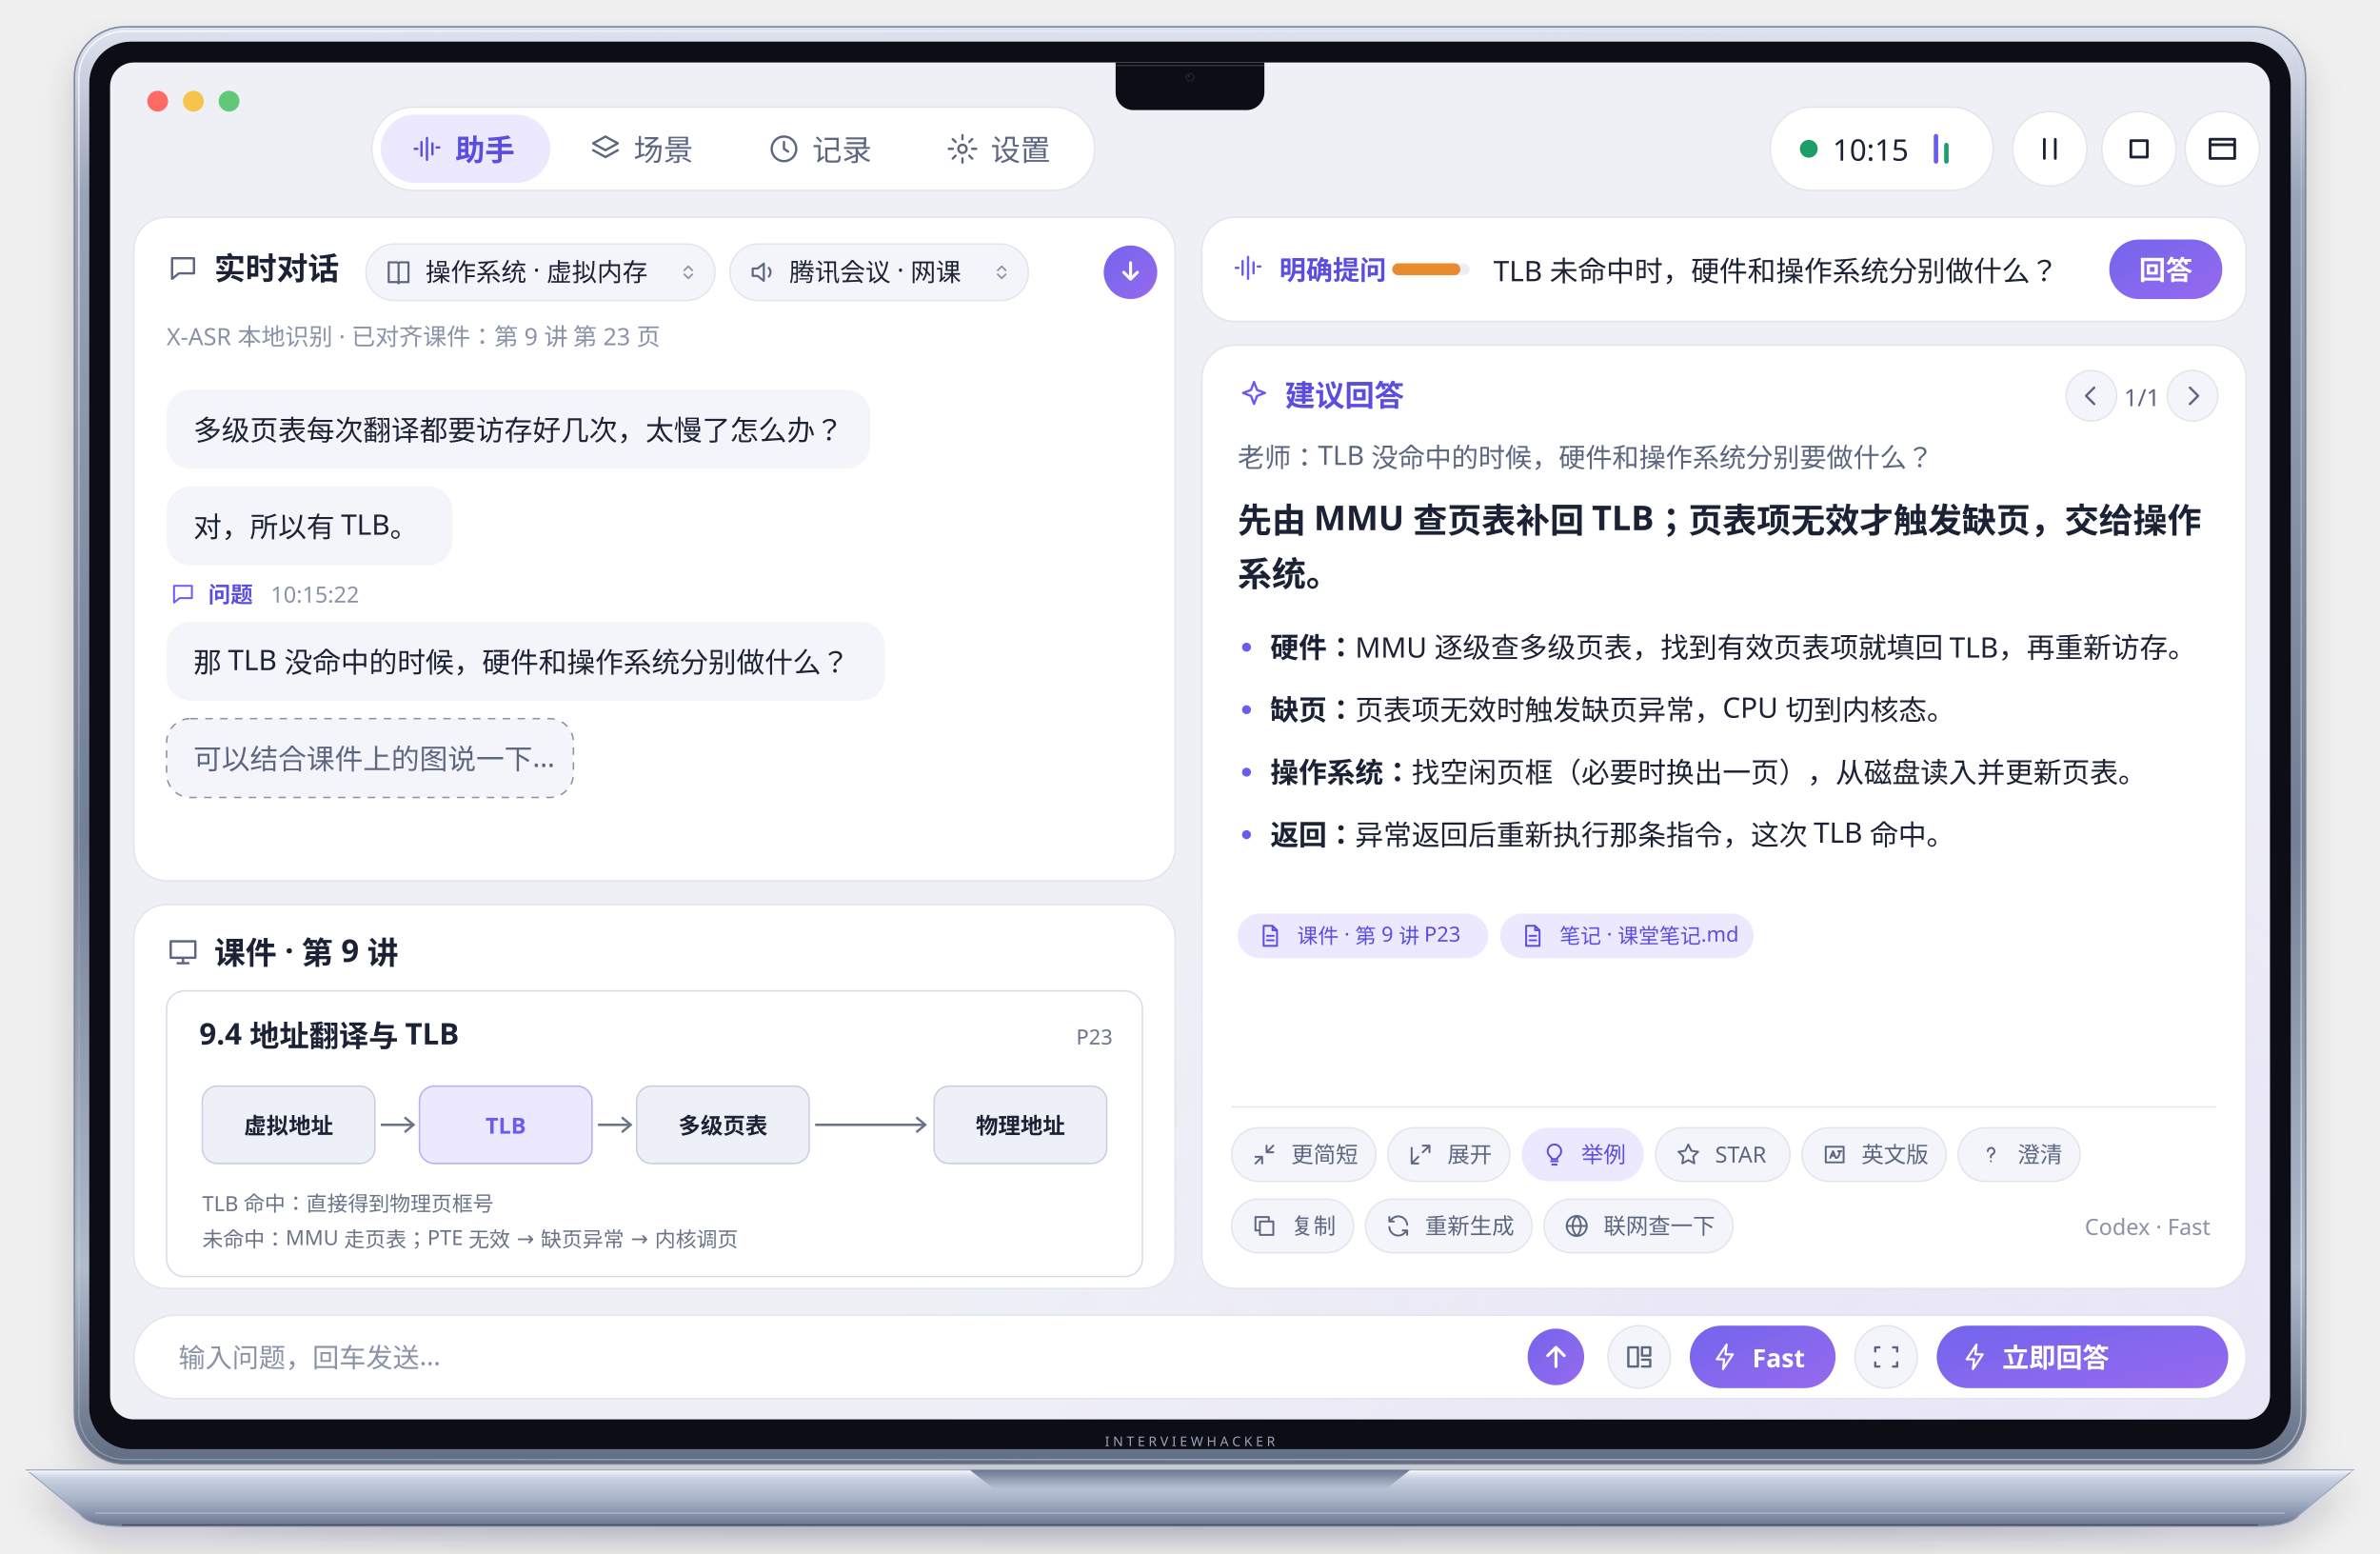
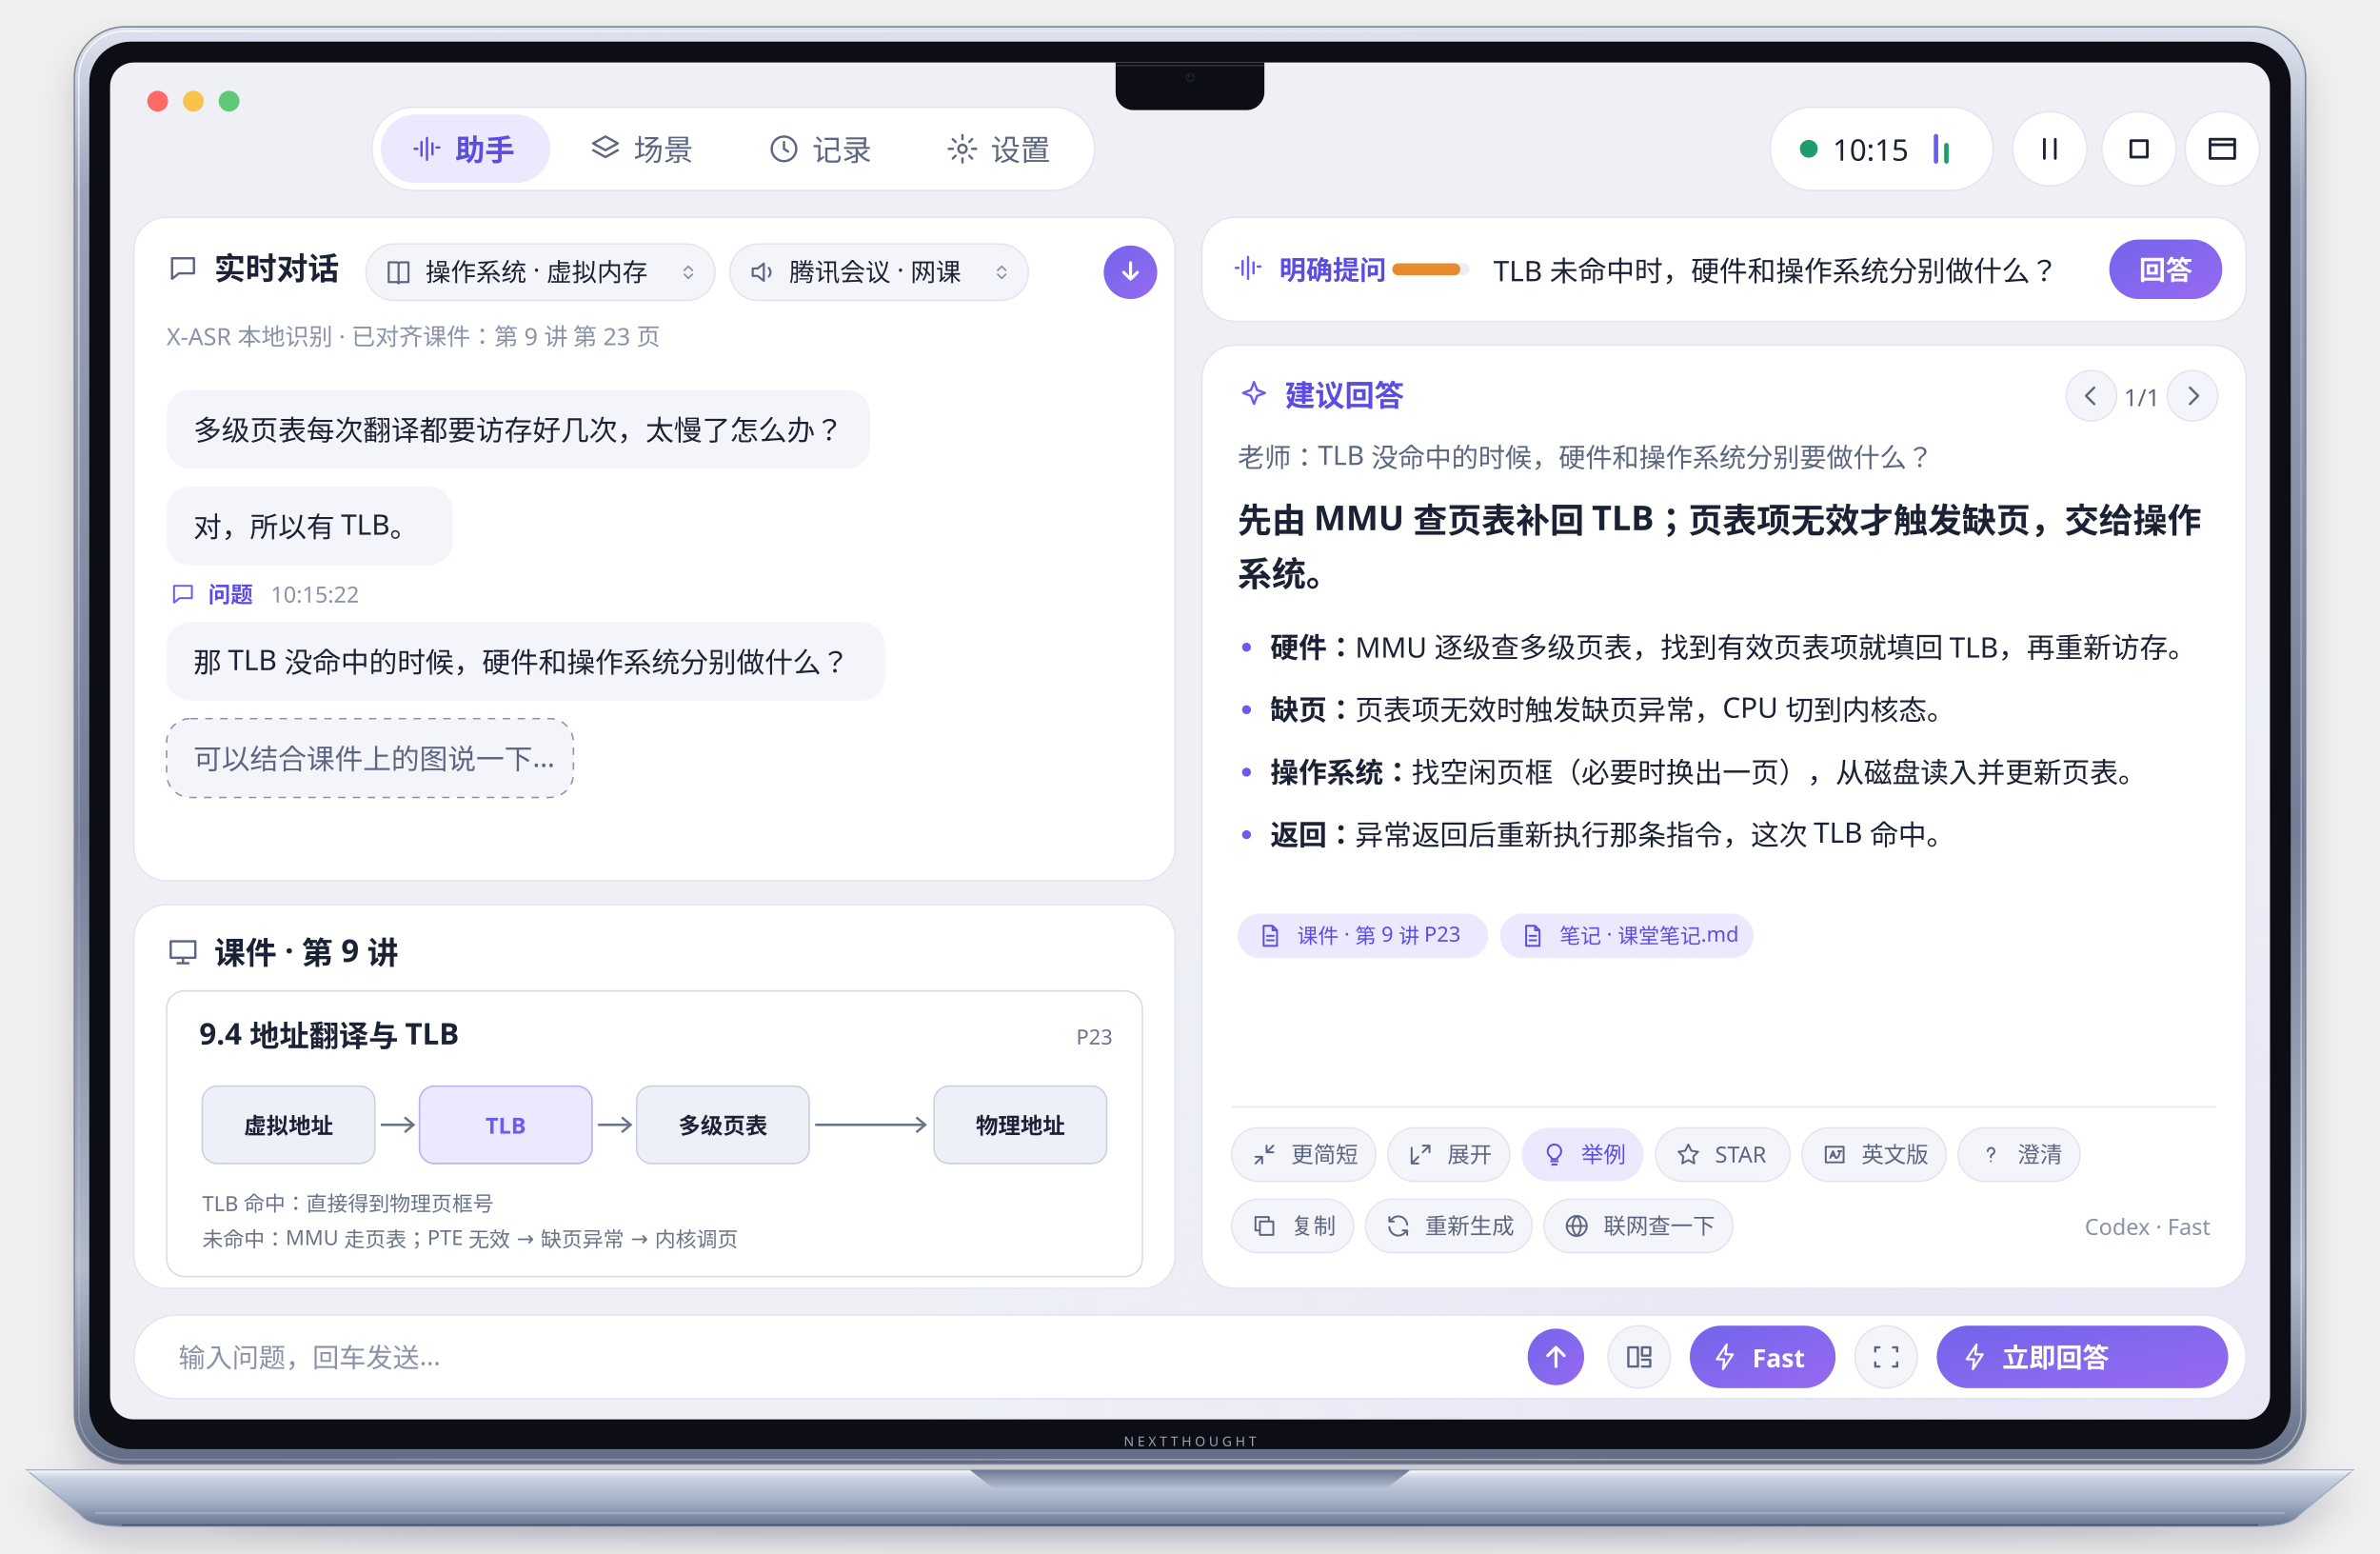
<svg xmlns="http://www.w3.org/2000/svg" width="1600" height="1044" viewBox="0 0 1600 1044" fill="none">
  <defs>
    <linearGradient id="accent" x1="0" y1="0" x2="1" y2="1">
      <stop stop-color="#7265ed" />
      <stop offset="1" stop-color="#9769ee" />
    </linearGradient>
    <linearGradient id="canvas" x1="0" y1="0" x2="1" y2="1">
      <stop stop-color="#eef0f6" />
      <stop offset=".7" stop-color="#eef0f6" />
      <stop offset="1" stop-color="#e9e6f6" />
    </linearGradient>
    <radialGradient id="corner-glow">
      <stop stop-color="#e9e6f6" stop-opacity=".85" />
      <stop offset="1" stop-color="#e9e6f6" stop-opacity="0" />
    </radialGradient>
    <linearGradient id="room" x1="0" y1="0" x2="1" y2="1">
      <stop stop-color="#3a4258" />
      <stop offset="1" stop-color="#1f2434" />
    </linearGradient>
    <linearGradient id="metal" x1="0" y1="0" x2="0" y2="1">
      <stop stop-color="#e1e6f1" />
      <stop offset=".12" stop-color="#9aa4b8" />
      <stop offset=".56" stop-color="#737f96" />
      <stop offset=".86" stop-color="#b2bbcc" />
      <stop offset="1" stop-color="#5d6980" />
    </linearGradient>
    <linearGradient id="rim-light" x1="0" y1="0" x2=".7" y2="1">
      <stop stop-color="#fff" stop-opacity=".8" />
      <stop offset=".42" stop-color="#e0e8fb" stop-opacity=".14" />
      <stop offset="1" stop-color="#fff" stop-opacity=".4" />
    </linearGradient>
    <linearGradient id="base" x1="0" y1="0" x2="0" y2="1">
      <stop stop-color="#f0f3fa" />
      <stop offset=".16" stop-color="#c7d0df" />
      <stop offset=".55" stop-color="#a4b0c5" />
      <stop offset="1" stop-color="#67758f" />
    </linearGradient>
    <linearGradient id="notch" x1="0" y1="0" x2="0" y2="1">
      <stop stop-color="#6c7991" />
      <stop offset="1" stop-color="#b8c3d5" />
    </linearGradient>
    <clipPath id="display">
      <rect x="74" y="42" width="1452" height="912" rx="16" />
    </clipPath>
    <filter id="device-shadow" x="-8%" y="-6%" width="116%" height="126%">
      <feDropShadow dx="0" dy="12" stdDeviation="12" flood-color="#0d1426" flood-opacity=".17" />
    </filter>
    <filter id="contact-shadow" x="-10%" y="-100%" width="120%" height="300%">
      <feGaussianBlur stdDeviation="6" />
    </filter>
    <filter id="card-shadow" x="-20%" y="-20%" width="140%" height="160%">
      <feDropShadow dx="0" dy="18" stdDeviation="20" flood-color="#05070d" flood-opacity=".45" />
    </filter>
    <filter id="phone-shadow" x="-20%" y="-10%" width="140%" height="130%">
      <feDropShadow dx="0" dy="12" stdDeviation="10" flood-color="#0d1426" flood-opacity=".18" />
    </filter>
  </defs>
  <g font-family="'HarmonyOS Sans SC','PingFang SC','Microsoft YaHei',sans-serif" text-rendering="geometricPrecision">
    <ellipse cx="800" cy="1026" rx="660" ry="6" fill="#101626" opacity=".16" filter="url(#contact-shadow)" />
    <g filter="url(#device-shadow)">
      <rect x="50" y="18" width="1500" height="966" rx="34" fill="url(#metal)" stroke="#7b8498" />
      <rect x="53" y="21" width="1494" height="960" rx="31" fill="none" stroke="url(#rim-light)" />
      <rect x="60" y="28" width="1480" height="946" rx="28" fill="#0c0f16" stroke="none" />
      <g clip-path="url(#display)">
        <rect x="74" y="42" width="1452" height="912" rx="16" fill="url(#canvas)" stroke="none" />
        <ellipse cx="1300" cy="900" rx="700" ry="420" fill="url(#corner-glow)" />
        <circle cx="106" cy="68" r="7" fill="#ff6a65" />
        <circle cx="130" cy="68" r="7" fill="#f8c34b" />
        <circle cx="154" cy="68" r="7" fill="#62c878" />
        <rect x="250" y="72" width="486" height="56" rx="28" fill="#ffffff" stroke="#e1e5ee" />
        <rect x="256" y="77" width="114" height="46" rx="23" fill="#ece9ff" stroke="none" />
        <g transform="translate(276 89) scale(0.92)" fill="none" stroke="#5a4de0" stroke-width="1.7" stroke-linecap="round" stroke-linejoin="round">
          <path d="M3 12h2m3-5v10m4-13v16m4-12v8m3-5h2" />
        </g>
        <text x="306" y="108" font-size="20" font-weight="600" fill="#5a4de0">助手</text>
        <g transform="translate(396 89) scale(0.92)" fill="none" stroke="#5d6680" stroke-width="1.7" stroke-linecap="round" stroke-linejoin="round">
          <path d="m12 3 9 5-9 5-9-5zM3 13l9 5 9-5" />
        </g>
        <text x="426" y="108" font-size="20" font-weight="500" fill="#5d6680">场景</text>
        <g transform="translate(516 89) scale(0.92)" fill="none" stroke="#5d6680" stroke-width="1.7" stroke-linecap="round" stroke-linejoin="round">
          <path d="M12 7v5l3 2M21 12a9 9 0 1 1-18 0 9 9 0 0 1 18 0" />
        </g>
        <text x="546" y="108" font-size="20" font-weight="500" fill="#5d6680">记录</text>
        <g transform="translate(636 89) scale(0.92)" fill="none" stroke="#5d6680" stroke-width="1.7" stroke-linecap="round" stroke-linejoin="round">
          <path d="M12 9a3 3 0 1 0 0 6 3 3 0 0 0 0-6M12 2v3m0 14v3M2 12h3m14 0h3M4.9 4.9l2.1 2.1m10 10 2.1 2.1M4.9 19.1 7 17M17 7l2.1-2.1" />
        </g>
        <text x="666" y="108" font-size="20" font-weight="500" fill="#5d6680">设置</text>
        <rect x="1190" y="72" width="150" height="56" rx="28" fill="#ffffff" stroke="#e1e5ee" />
        <circle cx="1216" cy="100" r="6" fill="#1f9d6a" />
        <text x="1232" y="108" font-size="20" font-weight="500" fill="#1f2335">10:15</text>
        <rect x="1300" y="90" width="3" height="20" rx="1.5" fill="#6a5cf0" stroke="none" />
        <rect x="1307" y="96" width="3" height="14" rx="1.5" fill="#1f9d6a" stroke="none" />
        <circle cx="1378" cy="100" r="25" fill="#ffffff" stroke="#e1e5ee" />
        <g transform="translate(1367 89) scale(0.92)" fill="none" stroke="#1f2335" stroke-width="2" stroke-linecap="round" stroke-linejoin="round">
          <path d="M8 5v14M16 5v14" />
        </g>
        <circle cx="1438" cy="100" r="25" fill="#ffffff" stroke="#e1e5ee" />
        <g transform="translate(1427 89) scale(0.92)" fill="none" stroke="#1f2335" stroke-width="2" stroke-linecap="round" stroke-linejoin="round">
          <path d="M6 6h12v12H6z" />
        </g>
        <circle cx="1494" cy="100" r="25" fill="#ffffff" stroke="#e1e5ee" />
        <g transform="translate(1483 89) scale(0.92)" fill="none" stroke="#1f2335" stroke-width="2" stroke-linecap="round" stroke-linejoin="round">
          <path d="M3 5h18v14H3zM3 9h18" />
        </g>
        <rect x="90" y="146" width="700" height="446" rx="22" fill="#ffffff" stroke="#e1e5ee" />
        <g transform="translate(112 169) scale(0.92)" fill="none" stroke="#5d6680" stroke-width="1.7" stroke-linecap="round" stroke-linejoin="round">
          <path d="M4 5h16v11H9l-5 4z" />
        </g>
        <text x="144" y="188" font-size="21" font-weight="600" fill="#1f2335">实时对话</text>
        <rect x="246" y="164" width="234.7" height="38" rx="19" fill="#f4f5fa" stroke="#e1e5ee" />
        <g transform="translate(258 173) scale(0.83)" fill="none" stroke="#5d6680" stroke-width="1.7" stroke-linecap="round" stroke-linejoin="round">
          <path d="M4 4h7l1 1 1-1h7v16h-7l-1 1-1-1H4zM12 5v16" />
        </g>
        <text x="286" y="189" font-size="17" font-weight="500" fill="#1f2335">操作系统 · 虚拟内存</text>
        <g transform="translate(454.7 175) scale(0.67)" fill="none" stroke="#8a92a8" stroke-width="1.7" stroke-linecap="round" stroke-linejoin="round">
          <path d="m8 10 4-4 4 4M8 14l4 4 4-4" />
        </g>
        <rect x="490.7" y="164" width="200.7" height="38" rx="19" fill="#f4f5fa" stroke="#e1e5ee" />
        <g transform="translate(502.7 173) scale(0.83)" fill="none" stroke="#5d6680" stroke-width="1.7" stroke-linecap="round" stroke-linejoin="round">
          <path d="M4 9h4l5-4v14l-5-4H4zM17 8.5a5 5 0 0 1 0 7" />
        </g>
        <text x="530.7" y="189" font-size="17" font-weight="500" fill="#1f2335">腾讯会议 · 网课</text>
        <g transform="translate(665.4 175) scale(0.67)" fill="none" stroke="#8a92a8" stroke-width="1.7" stroke-linecap="round" stroke-linejoin="round">
          <path d="m8 10 4-4 4 4M8 14l4 4 4-4" />
        </g>
        <circle cx="760" cy="183" r="18" fill="url(#accent)" />
        <g transform="translate(749 172) scale(0.92)" fill="none" stroke="#fff" stroke-width="2.2" stroke-linecap="round" stroke-linejoin="round">
          <path d="M12 5v12m-5-5 5 5 5-5" />
        </g>
        <text x="112" y="232" font-size="16" font-weight="400" fill="#8a92a8">X-ASR 本地识别 · 已对齐课件：第 9 讲 第 23 页</text>
        <rect x="112" y="262" width="473" height="53" rx="16" fill="#f4f5fa" stroke="none" />
        <text x="130" y="296" font-size="19" fill="#1f2335" font-weight="400">多级页表每次翻译都要访存好几次，太慢了怎么办？</text>
        <rect x="112" y="327" width="192.18" height="53" rx="16" fill="#f4f5fa" stroke="none" />
        <text x="130" y="361" font-size="19" fill="#1f2335" font-weight="400">对，所以有 TLB。</text>
        <g transform="translate(114 390) scale(0.75)" fill="none" stroke="#6a5cf0" stroke-width="1.7" stroke-linecap="round" stroke-linejoin="round">
          <path d="M4 5h16v11H9l-5 4z" />
        </g>
        <text x="140" y="405" font-size="15" font-weight="600" fill="#5a4de0">问题</text>
        <text x="182" y="405" font-size="15" font-weight="400" fill="#8a92a8">10:15:22</text>
        <rect x="112" y="418" width="482.88" height="53" rx="16" fill="#f4f5fa" stroke="none" />
        <text x="130" y="452" font-size="19" fill="#1f2335" font-weight="400">那 TLB 没命中的时候，硬件和操作系统分别做什么？</text>
        <rect x="112" y="483" width="273.5" height="53" rx="16" fill="#f4f5fa" stroke="#8a92a8" stroke-dasharray="5 5" />
        <text x="130" y="517" font-size="19" fill="#5d6680" font-weight="400">可以结合课件上的图说一下…</text>
        <rect x="90" y="608" width="700" height="258" rx="22" fill="#ffffff" stroke="#e1e5ee" />
        <g transform="translate(112 629) scale(0.92)" fill="none" stroke="#5d6680" stroke-width="1.7" stroke-linecap="round" stroke-linejoin="round">
          <path d="M3 4h18v12H3zM12 16v4M8 20h8" />
        </g>
        <text x="144" y="648" font-size="21" font-weight="600" fill="#1f2335">课件 · 第 9 讲</text>
        <rect x="112" y="666" width="656" height="192" rx="12" fill="#ffffff" stroke="#d7dbe6" />
        <text x="134" y="702" font-size="20" font-weight="600" fill="#1f2335">9.4  地址翻译与 TLB</text>
        <text x="748" y="702" font-size="14" font-weight="500" fill="#6a7388" text-anchor="end">P23</text>
        <rect x="136" y="730" width="116" height="52" rx="10" fill="#eef0f8" stroke="#c9cee0" />
        <text x="194" y="762" font-size="15" font-weight="600" fill="#1f2335" text-anchor="middle">虚拟地址</text>
        <path d="M256 756H278m-6-5 6 5-6 5" stroke="#6a7388" stroke-width="1.6" fill="none" />
        <rect x="282" y="730" width="116" height="52" rx="10" fill="#ece9ff" stroke="#b8aef5" />
        <text x="340" y="762" font-size="15" font-weight="600" fill="#6a5cf0" text-anchor="middle">TLB</text>
        <path d="M402 756H424m-6-5 6 5-6 5" stroke="#6a7388" stroke-width="1.6" fill="none" />
        <rect x="428" y="730" width="116" height="52" rx="10" fill="#eef0f8" stroke="#c9cee0" />
        <text x="486" y="762" font-size="15" font-weight="600" fill="#1f2335" text-anchor="middle">多级页表</text>
        <path d="M548 756H622m-6-5 6 5-6 5" stroke="#6a7388" stroke-width="1.6" fill="none" />
        <rect x="628" y="730" width="116" height="52" rx="10" fill="#eef0f8" stroke="#c9cee0" />
        <text x="686" y="762" font-size="15" font-weight="600" fill="#1f2335" text-anchor="middle">物理地址</text>
        <text x="136" y="814" font-size="14" font-weight="400" fill="#6a7388">TLB 命中：直接得到物理页框号</text>
        <text x="136" y="838" font-size="14" font-weight="400" fill="#6a7388">未命中：MMU 走页表；PTE 无效 → 缺页异常 → 内核调页</text>
        <rect x="808" y="146" width="702" height="70" rx="22" fill="#ffffff" stroke="#e1e5ee" />
        <g transform="translate(828 169) scale(0.92)" fill="none" stroke="#6a5cf0" stroke-width="1.7" stroke-linecap="round" stroke-linejoin="round">
          <path d="M3 12h2m3-5v10m4-13v16m4-12v8m3-5h2" />
        </g>
        <text x="860" y="188" font-size="18" font-weight="600" fill="#5a4de0">明确提问</text>
        <rect x="936" y="177" width="52" height="8" rx="4" fill="#eceef6" stroke="none" />
        <rect x="936" y="177" width="45.76" height="8" rx="4" fill="#e88a2e" stroke="none" />
        <text x="1004" y="189" font-size="19" font-weight="500" fill="#1f2335">TLB 未命中时，硬件和操作系统分别做什么？</text>
        <rect x="1418" y="161" width="76" height="40" rx="20" fill="url(#accent)" stroke="none" />
        <text x="1456" y="188" font-size="18" font-weight="600" fill="#fff" text-anchor="middle">回答</text>
        <rect x="808" y="232" width="702" height="634" rx="22" fill="#ffffff" stroke="#e1e5ee" />
        <g transform="translate(832 254) scale(0.92)" fill="none" stroke="#6a5cf0" stroke-width="1.7" stroke-linecap="round" stroke-linejoin="round">
          <path d="m12 3 2.2 5.8L20 11l-5.8 2.2L12 19l-2.2-5.8L4 11l5.8-2.2z" />
        </g>
        <text x="864" y="273" font-size="20" font-weight="600" fill="#5a4de0">建议回答</text>
        <circle cx="1406" cy="266" r="17" fill="#f4f5fa" stroke="#e1e5ee" />
        <g transform="translate(1395 255) scale(0.92)" fill="none" stroke="#5d6680" stroke-width="1.7" stroke-linecap="round" stroke-linejoin="round">
          <path d="m14 6-6 6 6 6" />
        </g>
        <text x="1440" y="273" font-size="16" font-weight="500" fill="#5d6680" text-anchor="middle">1/1</text>
        <circle cx="1474" cy="266" r="17" fill="#f4f5fa" stroke="#e1e5ee" />
        <g transform="translate(1463 255) scale(0.92)" fill="none" stroke="#5d6680" stroke-width="1.7" stroke-linecap="round" stroke-linejoin="round">
          <path d="m10 6 6 6-6 6" />
        </g>
        <text x="832" y="314" font-size="18" fill="#5d6680" font-weight="400">老师：TLB 没命中的时候，硬件和操作系统分别要做什么？</text>
        <text x="832" y="358" font-size="23" fill="#1f2335" font-weight="400">
          <tspan font-weight="600" fill="#1f2335">先由 MMU 查页表补回 TLB；页表项无效才触发缺页，交给操作</tspan>
        </text>
        <text x="832" y="394" font-size="23" fill="#1f2335" font-weight="400">
          <tspan font-weight="600" fill="#1f2335">系统。</tspan>
        </text>
        <circle cx="838" cy="435" r="3" fill="#6a5cf0" />
        <text x="854" y="442" font-size="19" fill="#1f2335" font-weight="400">
          <tspan font-weight="600" fill="#1f2335">硬件：</tspan>MMU 逐级查多级页表，找到有效页表项就填回 TLB，再重新访存。</text>
        <circle cx="838" cy="477" r="3" fill="#6a5cf0" />
        <text x="854" y="484" font-size="19" fill="#1f2335" font-weight="400">
          <tspan font-weight="600" fill="#1f2335">缺页：</tspan>页表项无效时触发缺页异常，CPU 切到内核态。</text>
        <circle cx="838" cy="519" r="3" fill="#6a5cf0" />
        <text x="854" y="526" font-size="19" fill="#1f2335" font-weight="400">
          <tspan font-weight="600" fill="#1f2335">操作系统：</tspan>找空闲页框（必要时换出一页），从磁盘读入并更新页表。</text>
        <circle cx="838" cy="561" r="3" fill="#6a5cf0" />
        <text x="854" y="568" font-size="19" fill="#1f2335" font-weight="400">
          <tspan font-weight="600" fill="#1f2335">返回：</tspan>异常返回后重新执行那条指令，这次 TLB 命中。</text>
        <rect x="832" y="614" width="168.48" height="30" rx="15" fill="#ece9ff" stroke="none" />
        <g transform="translate(845 620) scale(0.75)" fill="none" stroke="#5a4de0" stroke-width="1.7" stroke-linecap="round" stroke-linejoin="round">
          <path d="M6 3h8l4 4v14H6zM14 3v4h4M9 12h6M9 16h6" />
        </g>
        <text x="872" y="634.04" font-size="14" font-weight="500" fill="#5a4de0">课件 · 第 9 讲 P23</text>
        <rect x="1008.48" y="614" width="170.44" height="30" rx="15" fill="#ece9ff" stroke="none" />
        <g transform="translate(1021.48 620) scale(0.75)" fill="none" stroke="#5a4de0" stroke-width="1.7" stroke-linecap="round" stroke-linejoin="round">
          <path d="M6 3h8l4 4v14H6zM14 3v4h4M9 12h6M9 16h6" />
        </g>
        <text x="1048.48" y="634.04" font-size="14" font-weight="500" fill="#5a4de0">笔记 · 课堂笔记.md</text>
        <path d="M828 744L1490 744" stroke="#e1e5ee" />
        <rect x="828" y="758" width="97" height="36" rx="18" fill="#f4f5fa" stroke="#e1e5ee" />
        <g transform="translate(841 767) scale(0.75)" fill="none" stroke="#5d6680" stroke-width="1.7" stroke-linecap="round" stroke-linejoin="round">
          <path d="M4 14h6v6M20 10h-6V4M14 10l6-6M4 20l6-6" />
        </g>
        <text x="868" y="781.4" font-size="15" font-weight="500" fill="#5d6680">更简短</text>
        <rect x="933" y="758" width="82" height="36" rx="18" fill="#f4f5fa" stroke="#e1e5ee" />
        <g transform="translate(946 767) scale(0.75)" fill="none" stroke="#5d6680" stroke-width="1.7" stroke-linecap="round" stroke-linejoin="round">
          <path d="M14 4h6v6M10 20H4v-14M20 4l-6 6M4 20l6-6" />
        </g>
        <text x="973" y="781.4" font-size="15" font-weight="500" fill="#5d6680">展开</text>
        <rect x="1023" y="758" width="82" height="36" rx="18" fill="#ece9ff" stroke="none" />
        <g transform="translate(1036 767) scale(0.75)" fill="none" stroke="#5a4de0" stroke-width="1.7" stroke-linecap="round" stroke-linejoin="round">
          <path d="M9 18h6M10 21h4M12 3a6 6 0 0 0-3.5 10.9c.6.5 1 1.2 1 2.1h5c0-.9.4-1.6 1-2.1A6 6 0 0 0 12 3" />
        </g>
        <text x="1063" y="781.4" font-size="15" font-weight="500" fill="#5a4de0">举例</text>
        <rect x="1113" y="758" width="90.4" height="36" rx="18" fill="#f4f5fa" stroke="#e1e5ee" />
        <g transform="translate(1126 767) scale(0.75)" fill="none" stroke="#5d6680" stroke-width="1.7" stroke-linecap="round" stroke-linejoin="round">
          <path d="m12 3 2.7 5.6 6.1.9-4.4 4.3 1 6.1L12 17l-5.4 2.9 1-6.1-4.4-4.3 6.1-.9z" />
        </g>
        <text x="1153" y="781.4" font-size="15" font-weight="500" fill="#5d6680">STAR</text>
        <rect x="1211.4" y="758" width="97" height="36" rx="18" fill="#f4f5fa" stroke="#e1e5ee" />
        <g transform="translate(1224.4 767) scale(0.75)" fill="none" stroke="#5d6680" stroke-width="1.7" stroke-linecap="round" stroke-linejoin="round">
          <path d="M4 5h16v14H4zM8 15l2.5-6 2.5 6M8.8 13h3.4M15 9h3M16.5 9c0 3-1 5-2.5 6" />
        </g>
        <text x="1251.4" y="781.4" font-size="15" font-weight="500" fill="#5d6680">英文版</text>
        <rect x="1316.4" y="758" width="82" height="36" rx="18" fill="#f4f5fa" stroke="#e1e5ee" />
        <g transform="translate(1329.4 767) scale(0.75)" fill="none" stroke="#5d6680" stroke-width="1.7" stroke-linecap="round" stroke-linejoin="round">
          <path d="M9.2 9a3 3 0 1 1 4.3 2.7c-.9.4-1.5 1.2-1.5 2.2v.6M12 18h.01" />
        </g>
        <text x="1356.4" y="781.4" font-size="15" font-weight="500" fill="#5d6680">澄清</text>
        <rect x="828" y="806" width="82" height="36" rx="18" fill="#f4f5fa" stroke="#e1e5ee" />
        <g transform="translate(841 815) scale(0.75)" fill="none" stroke="#5d6680" stroke-width="1.7" stroke-linecap="round" stroke-linejoin="round">
          <path d="M8 8h12v12H8zM16 8V4H4v12h4" />
        </g>
        <text x="868" y="829.4" font-size="15" font-weight="500" fill="#5d6680">复制</text>
        <rect x="918" y="806" width="112" height="36" rx="18" fill="#f4f5fa" stroke="#e1e5ee" />
        <g transform="translate(931 815) scale(0.75)" fill="none" stroke="#5d6680" stroke-width="1.7" stroke-linecap="round" stroke-linejoin="round">
          <path d="M20 11a8 8 0 0 0-14-4.9L4 8M4 4v4h4M4 13a8 8 0 0 0 14 4.9L20 16m0 4v-4h-4" />
        </g>
        <text x="958" y="829.4" font-size="15" font-weight="500" fill="#5d6680">重新生成</text>
        <rect x="1038" y="806" width="127" height="36" rx="18" fill="#f4f5fa" stroke="#e1e5ee" />
        <g transform="translate(1051 815) scale(0.75)" fill="none" stroke="#5d6680" stroke-width="1.7" stroke-linecap="round" stroke-linejoin="round">
          <path d="M21 12a9 9 0 1 1-18 0 9 9 0 0 1 18 0M3 12h18M12 3c2.5 2.6 3.7 5.6 3.7 9s-1.2 6.4-3.7 9c-2.5-2.6-3.7-5.6-3.7-9S9.5 5.6 12 3" />
        </g>
        <text x="1078" y="829.4" font-size="15" font-weight="500" fill="#5d6680">联网查一下</text>
        <text x="1486" y="830" font-size="15" font-weight="400" fill="#8a92a8" text-anchor="end">Codex · Fast</text>
        <rect x="90" y="884" width="1420" height="56" rx="28" fill="#ffffff" stroke="#e1e5ee" />
        <text x="120" y="919" font-size="18" font-weight="400" fill="#8a92a8">输入问题，回车发送…</text>
        <circle cx="1046" cy="912" r="19" fill="url(#accent)" />
        <g transform="translate(1035 901) scale(0.92)" fill="none" stroke="#fff" stroke-width="2.2" stroke-linecap="round" stroke-linejoin="round">
          <path d="M12 19V5m-6 6 6-6 6 6" />
        </g>
        <circle cx="1102" cy="912" r="21" fill="#f4f5fa" stroke="#e1e5ee" />
        <g transform="translate(1091 901) scale(0.92)" fill="none" stroke="#5d6680" stroke-width="1.7" stroke-linecap="round" stroke-linejoin="round">
          <path d="M4 5h7v14H4zM14 5h6v6h-6zM14 14h6v5h-6" />
        </g>
        <rect x="1136" y="891" width="98" height="42" rx="21" fill="url(#accent)" stroke="none" />
        <g transform="translate(1150 902) scale(0.83)" fill="none" stroke="#fff" stroke-width="1.7" stroke-linecap="round" stroke-linejoin="round">
          <path d="M13 2 5 14h6l-1 8 8-12h-6z" />
        </g>
        <text x="1178" y="919" font-size="17" font-weight="600" fill="#fff">Fast</text>
        <circle cx="1268" cy="912" r="21" fill="#f4f5fa" stroke="#e1e5ee" />
        <g transform="translate(1257 901) scale(0.92)" fill="none" stroke="#5d6680" stroke-width="1.7" stroke-linecap="round" stroke-linejoin="round">
          <path d="M4 8V5h3M17 5h3v3M20 16v3h-3M7 19H4v-3" />
        </g>
        <rect x="1302" y="891" width="196" height="42" rx="21" fill="url(#accent)" stroke="none" />
        <g transform="translate(1318 902) scale(0.83)" fill="none" stroke="#fff" stroke-width="1.7" stroke-linecap="round" stroke-linejoin="round">
          <path d="M13 2 5 14h6l-1 8 8-12h-6z" />
        </g>
        <text x="1346" y="919" font-size="18" font-weight="600" fill="#fff">立即回答</text>
        <path d="M750 42H850V62C850 68.627 844.627 74 838 74H762C755.373 74 750 68.627 750 62V42Z" fill="#0c0f16" />
        <circle cx="800" cy="52" r="2.5" fill="#090d15" stroke="#182131" stroke-width="1" />
        <circle cx="799.2" cy="51.2" r=".7" fill="#354156" opacity=".7" />
      </g>
      <path d="M88 44H1511" stroke="#fff" stroke-opacity=".14" />
-       <text x="800" y="972" font-size="9" font-weight="500" fill="#98a3ba" text-anchor="middle">I N T E R V I E W H A C K E R</text>
+       <text x="800" y="972" font-size="9" font-weight="500" fill="#98a3ba" text-anchor="middle">N E X T T H O U G H T</text>
      <path d="M18 988H1582L1546 1018Q1540 1026 1518 1026H82Q60 1026 54 1018Z" fill="url(#base)" stroke="#9ca6bb" stroke-width=".8" />
      <path d="M18 989H1582" stroke="#f4f6fd" stroke-opacity=".8" />
      <path d="M652 988H948L934 999Q932 1001 926 1001H674Q668 1001 666 999Z" fill="url(#notch)" />
      <path d="M64 1017H1536" stroke="#f0f3fc" stroke-opacity=".34" />
      <path d="M82 1025H1518" stroke="#3a4356" stroke-opacity=".74" />
    </g>
  </g>
</svg>
